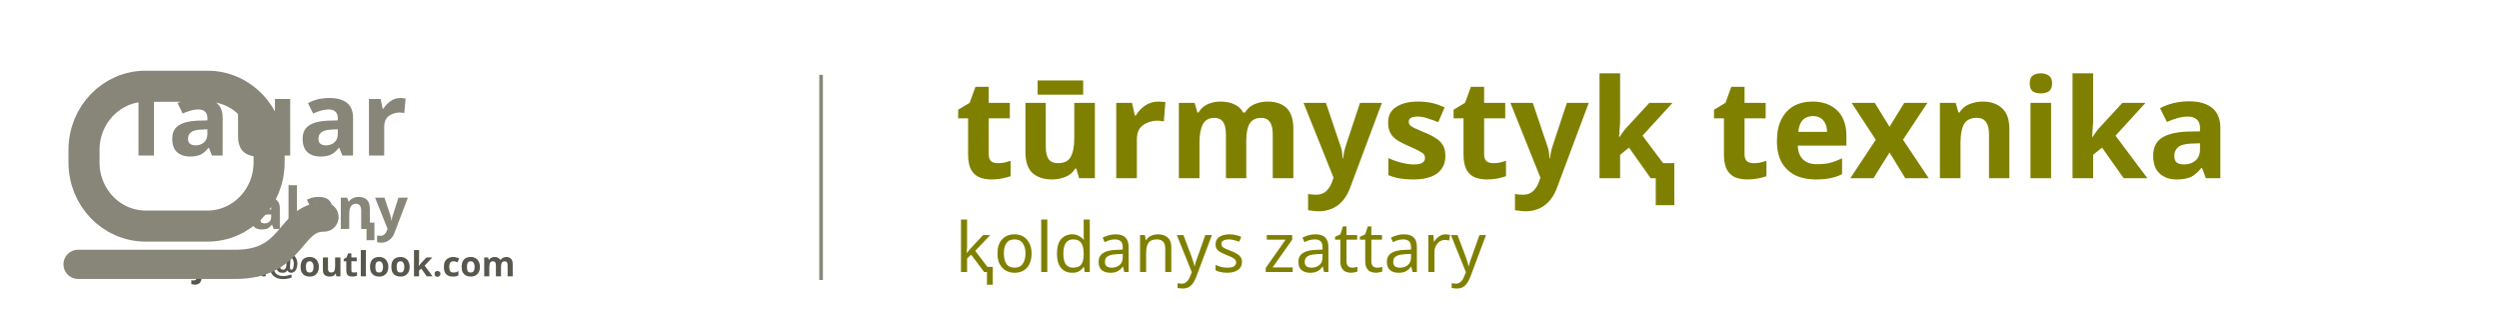
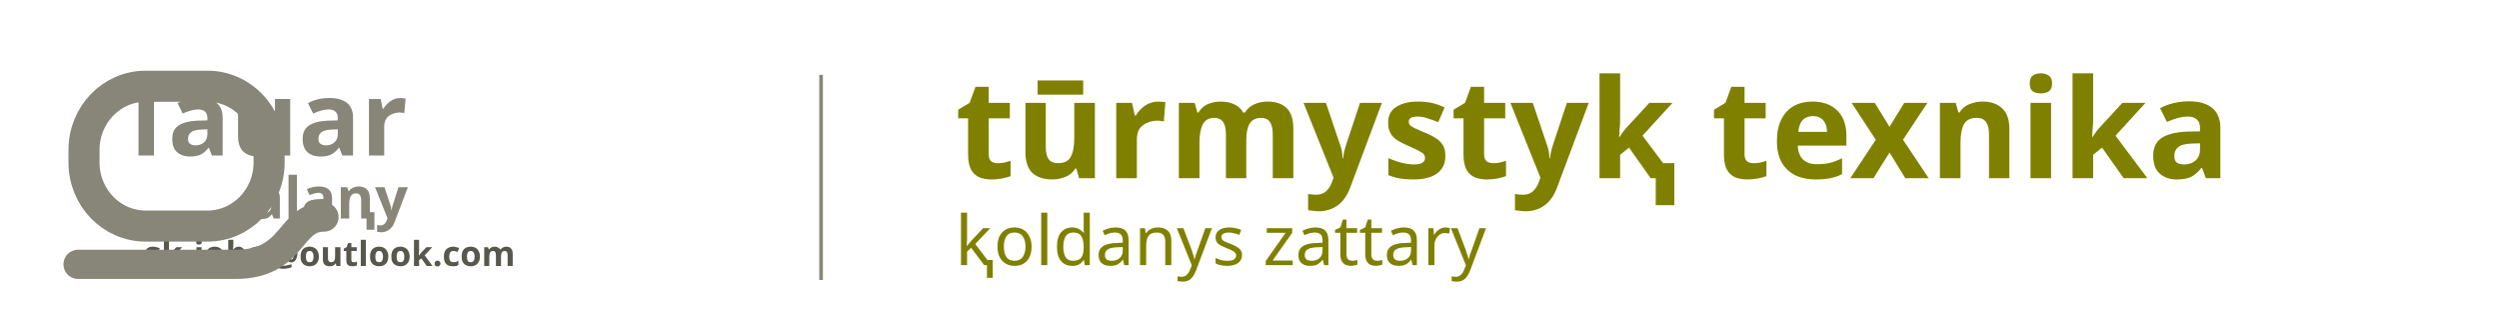
<svg xmlns="http://www.w3.org/2000/svg" width="580" height="76.358" viewBox="0 0 153.458 20.203" version="1.1" id="svg4436">
  <defs id="defs4433">
    <style type="text/css" id="style4624">
    .str0 {stroke:#6B470F;stroke-width:341.67;stroke-miterlimit:22.926}
    .fil0 {fill:none}
    .fil1 {fill:#6B470F}
   </style>
  </defs>
  <g id="layer1">
    <rect style="display:inline;fill:none;fill-opacity:1;stroke:none;stroke-width:1.487;stroke-miterlimit:4;stroke-dasharray:none;stroke-opacity:1" id="rect154481" width="121.444" height="20.203" x="0.234" y="0.234" />
    <text xml:space="preserve" style="font-style:normal;font-variant:normal;font-weight:normal;font-stretch:normal;font-size:12.7px;line-height:0;font-family:sans-serif;-inkscape-font-specification:sans-serif;display:inline;fill:#878678;fill-opacity:1;stroke:none;stroke-width:1.058;stroke-miterlimit:4;stroke-dasharray:none" x="48.151" y="9.544" id="text2286">
-       <tspan style="font-style:normal;font-variant:normal;font-weight:bold;font-stretch:normal;font-size:6.35px;line-height:0.9;font-family:sans-serif;-inkscape-font-specification:'sans-serif Bold';text-align:end;text-anchor:end;fill:#878678;fill-opacity:1;stroke-width:1.058;stroke-miterlimit:4;stroke-dasharray:none" id="tspan6488" x="48.151" y="9.544">Tauar</tspan>
-       <tspan style="font-style:normal;font-variant:normal;font-weight:bold;font-stretch:normal;font-size:3.528px;line-height:0.3;font-family:sans-serif;-inkscape-font-specification:'sans-serif Bold';text-align:end;text-anchor:end;fill:#878678;fill-opacity:1;stroke-width:1.058;stroke-miterlimit:4;stroke-dasharray:none" id="tspan6816" x="48.151" y="14.051">alaꞑy</tspan>
-       <tspan x="48.151" y="16.963" style="font-style:normal;font-variant:normal;font-weight:bold;font-stretch:normal;font-size:2.117px;line-height:0.3;font-family:sans-serif;-inkscape-font-specification:'sans-serif Bold';text-align:end;text-anchor:end;opacity:0.216;fill:#57574d;fill-opacity:1;stroke-width:1.058;stroke-miterlimit:4;stroke-dasharray:none" id="tspan2257">sk-joba@outlook.com</tspan>
+       <tspan style="font-style:normal;font-variant:normal;font-weight:bold;font-stretch:normal;font-size:6.35px;line-height:0.7;font-family:sans-serif;-inkscape-font-specification:'sans-serif Bold';text-align:end;text-anchor:end;fill:#878678;fill-opacity:1;stroke-width:1.058;stroke-miterlimit:4;stroke-dasharray:none" id="tspan3084" x="48.151" y="9.544">Tauar</tspan>
+       <tspan style="font-style:normal;font-variant:normal;font-weight:bold;font-stretch:normal;font-size:3.528px;line-height:0.3;font-family:sans-serif;-inkscape-font-specification:'sans-serif Bold';text-align:end;text-anchor:end;fill:#878678;fill-opacity:1;stroke-width:1.058;stroke-miterlimit:4;stroke-dasharray:none" id="tspan6816" x="48.151" y="13.416">alaꞑy</tspan>
+       <tspan x="48.151" y="16.328" style="font-style:normal;font-variant:normal;font-weight:bold;font-stretch:normal;font-size:2.117px;line-height:0.3;font-family:sans-serif;-inkscape-font-specification:'sans-serif Bold';text-align:end;text-anchor:end;opacity:0.216;fill:#57574d;fill-opacity:1;stroke-width:1.058;stroke-miterlimit:4;stroke-dasharray:none" id="tspan2257">sk-joba@outlook.com</tspan>
    </text>
    <g id="Layer1063-5" transform="matrix(0.2645833,0,0,0.2645833,29.53372,-60.20745)">
      <path d="m 95.111,341.114 v 9.6 h 9.6 v -9.6 z" style="fill:#6b470f;fill-rule:evenodd;stroke:#ffcb00;stroke-width:0.567;stroke-linecap:butt;stroke-linejoin:miter;stroke-dasharray:none" id="path1115-0" />
      <path d="m 95.111,328.514 v 9.6 h 9.6 v -9.6 z" style="fill:#c6b93a;fill-rule:evenodd;stroke:#ffec00;stroke-width:0.567;stroke-linecap:butt;stroke-linejoin:miter;stroke-dasharray:none" id="path1117-8" />
      <path d="m 95.111,365.998 v 9.6 h 9.6 v -9.6 z" style="fill:#b1ad81;fill-rule:evenodd;stroke:#ffcb00;stroke-width:0.567;stroke-linecap:butt;stroke-linejoin:miter;stroke-dasharray:none" id="path1119-0" />
      <path d="m 95.111,353.665 v 9.6 h 9.6 v -9.6 z" style="fill:#878678;fill-rule:evenodd;stroke:#ffcb00;stroke-width:0.567;stroke-linecap:butt;stroke-linejoin:miter;stroke-dasharray:none" id="path1121-4" />
      <path d="m 95.007,316.666 v 9.6 h 9.6 v -9.6 z" style="fill:#57574d;fill-rule:evenodd;stroke:#ffcb00;stroke-width:0.567;stroke-linecap:butt;stroke-linejoin:miter;stroke-dasharray:none" id="path1123-1" />
    </g>
    <text xml:space="preserve" style="font-style:normal;font-variant:normal;font-weight:normal;font-stretch:normal;font-size:12.7px;line-height:0;font-family:sans-serif;-inkscape-font-specification:sans-serif;display:inline;fill:#878678;fill-opacity:1;stroke:none;stroke-width:1.058;stroke-miterlimit:4;stroke-dasharray:none" x="58.653" y="10.939" id="text2286-8">
-       <tspan style="font-style:normal;font-variant:normal;font-weight:bold;font-stretch:normal;font-size:8.467px;line-height:1.1;font-family:sans-serif;-inkscape-font-specification:'sans-serif Bold';fill:#808000;fill-opacity:1;stroke-width:1.058;stroke-miterlimit:4;stroke-dasharray:none" id="tspan58535" x="58.653" y="10.939">tūrmystyⱪ texnika</tspan>
-       <tspan x="58.653" y="16.696" style="font-style:normal;font-variant:normal;font-weight:normal;font-stretch:normal;font-size:4.233px;line-height:0.3;font-family:sans-serif;-inkscape-font-specification:sans-serif;fill:#808000;fill-opacity:1;stroke-width:1.058;stroke-miterlimit:4;stroke-dasharray:none" id="tspan73232-0">ⱪoldanys zattary</tspan>
+       <tspan style="font-style:normal;font-variant:normal;font-weight:bold;font-stretch:normal;font-size:8.467px;line-height:1;font-family:sans-serif;-inkscape-font-specification:'sans-serif Bold';fill:#808000;fill-opacity:1;stroke-width:1.058;stroke-miterlimit:4;stroke-dasharray:none" id="tspan3658" x="58.653" y="10.939">tūrmystyⱪ texnika</tspan>
+       <tspan x="58.653" y="16.272" style="font-style:normal;font-variant:normal;font-weight:normal;font-stretch:normal;font-size:4.233px;line-height:0.3;font-family:sans-serif;-inkscape-font-specification:sans-serif;fill:#808000;fill-opacity:1;stroke-width:1.058;stroke-miterlimit:4;stroke-dasharray:none" id="tspan73232-0">ⱪoldanys zattary</tspan>
    </text>
    <path style="fill:none;stroke:#878678;stroke-width:0.222px;stroke-linecap:butt;stroke-linejoin:miter;stroke-opacity:1" d="m 50.421,4.597 c 0,12.459 0,12.589 0,12.589" id="path111900" />
    <g id="g856" transform="translate(0,0.5291667)">
      <path style="display:inline;opacity:1;fill:none;stroke:#878678;stroke-width:1.793;stroke-linecap:round;stroke-linejoin:miter;stroke-miterlimit:4;stroke-dasharray:none;stroke-opacity:1" d="m 4.794,15.697 h 9.662 c 3.634,0 3.269,-2.902 5.44,-2.902" id="path5828-3-04" />
      <rect style="display:inline;fill:none;fill-rule:evenodd;stroke:#878678;stroke-width:1.908;stroke-linecap:round;stroke-miterlimit:4;stroke-dasharray:none;stroke-opacity:1" id="rect15340" width="11.365" height="8.583" x="5.159" y="4.765" ry="3.899" rx="3.785" />
    </g>
  </g>
</svg>
